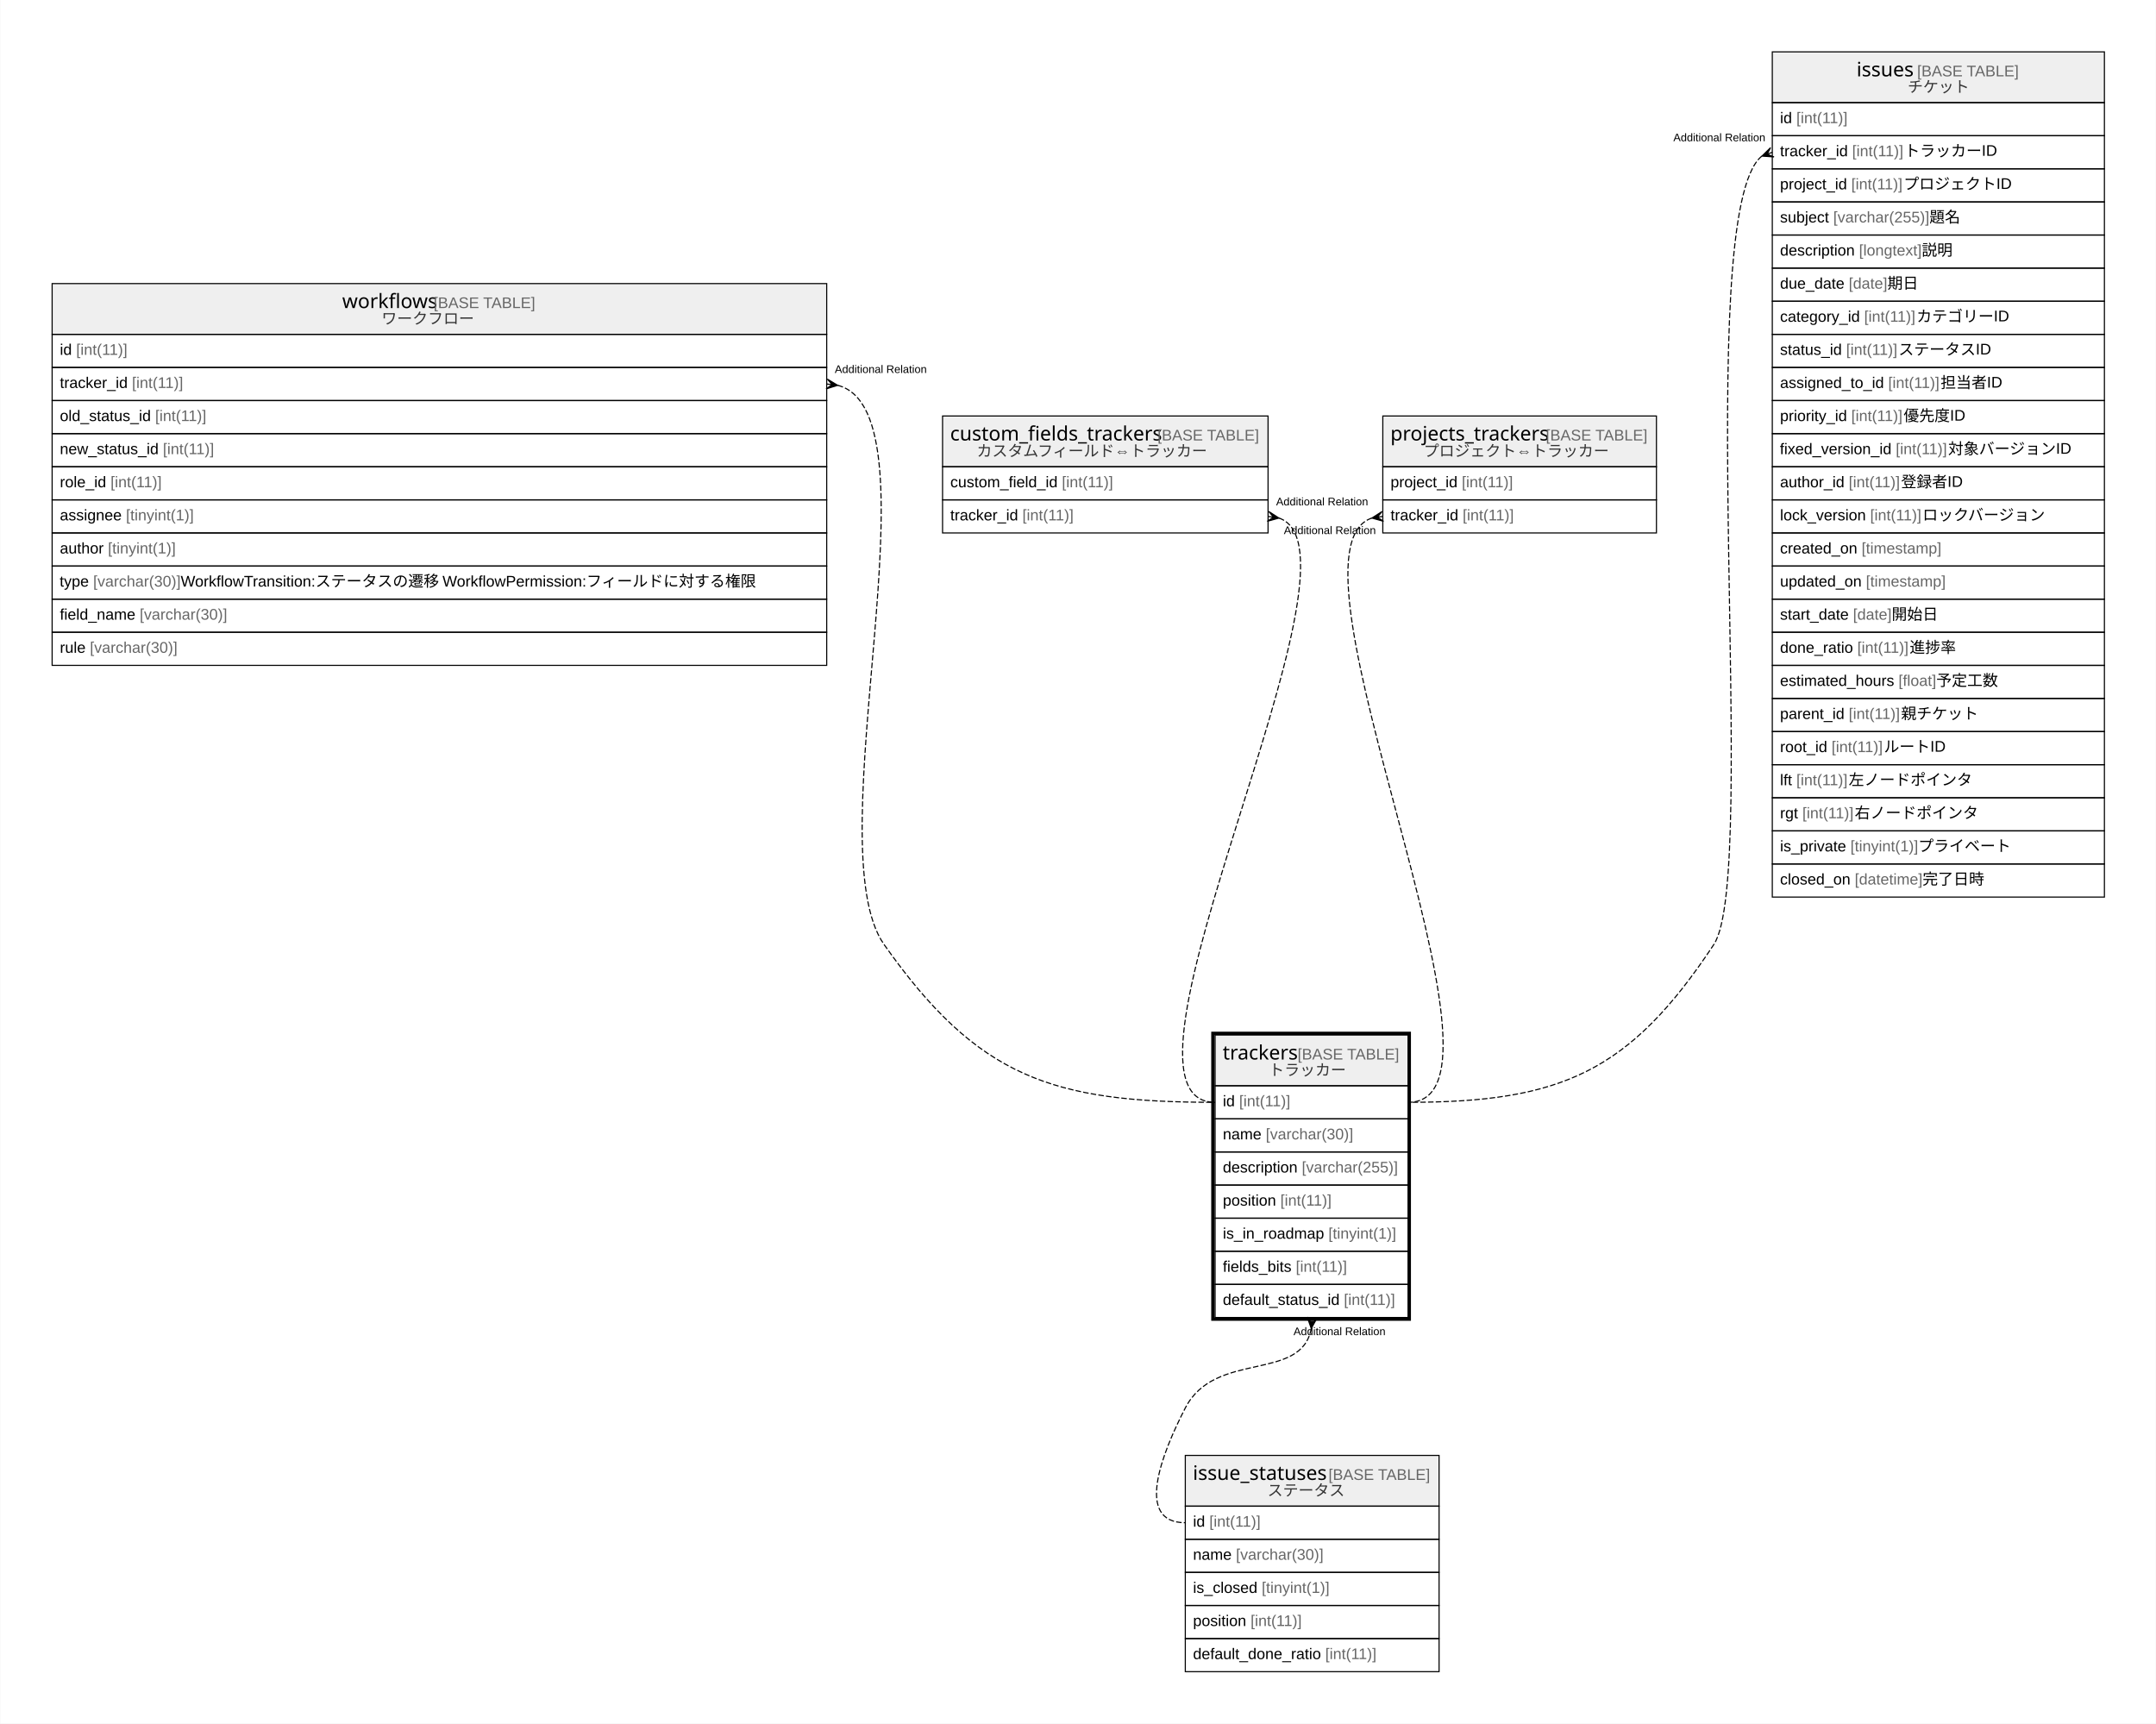
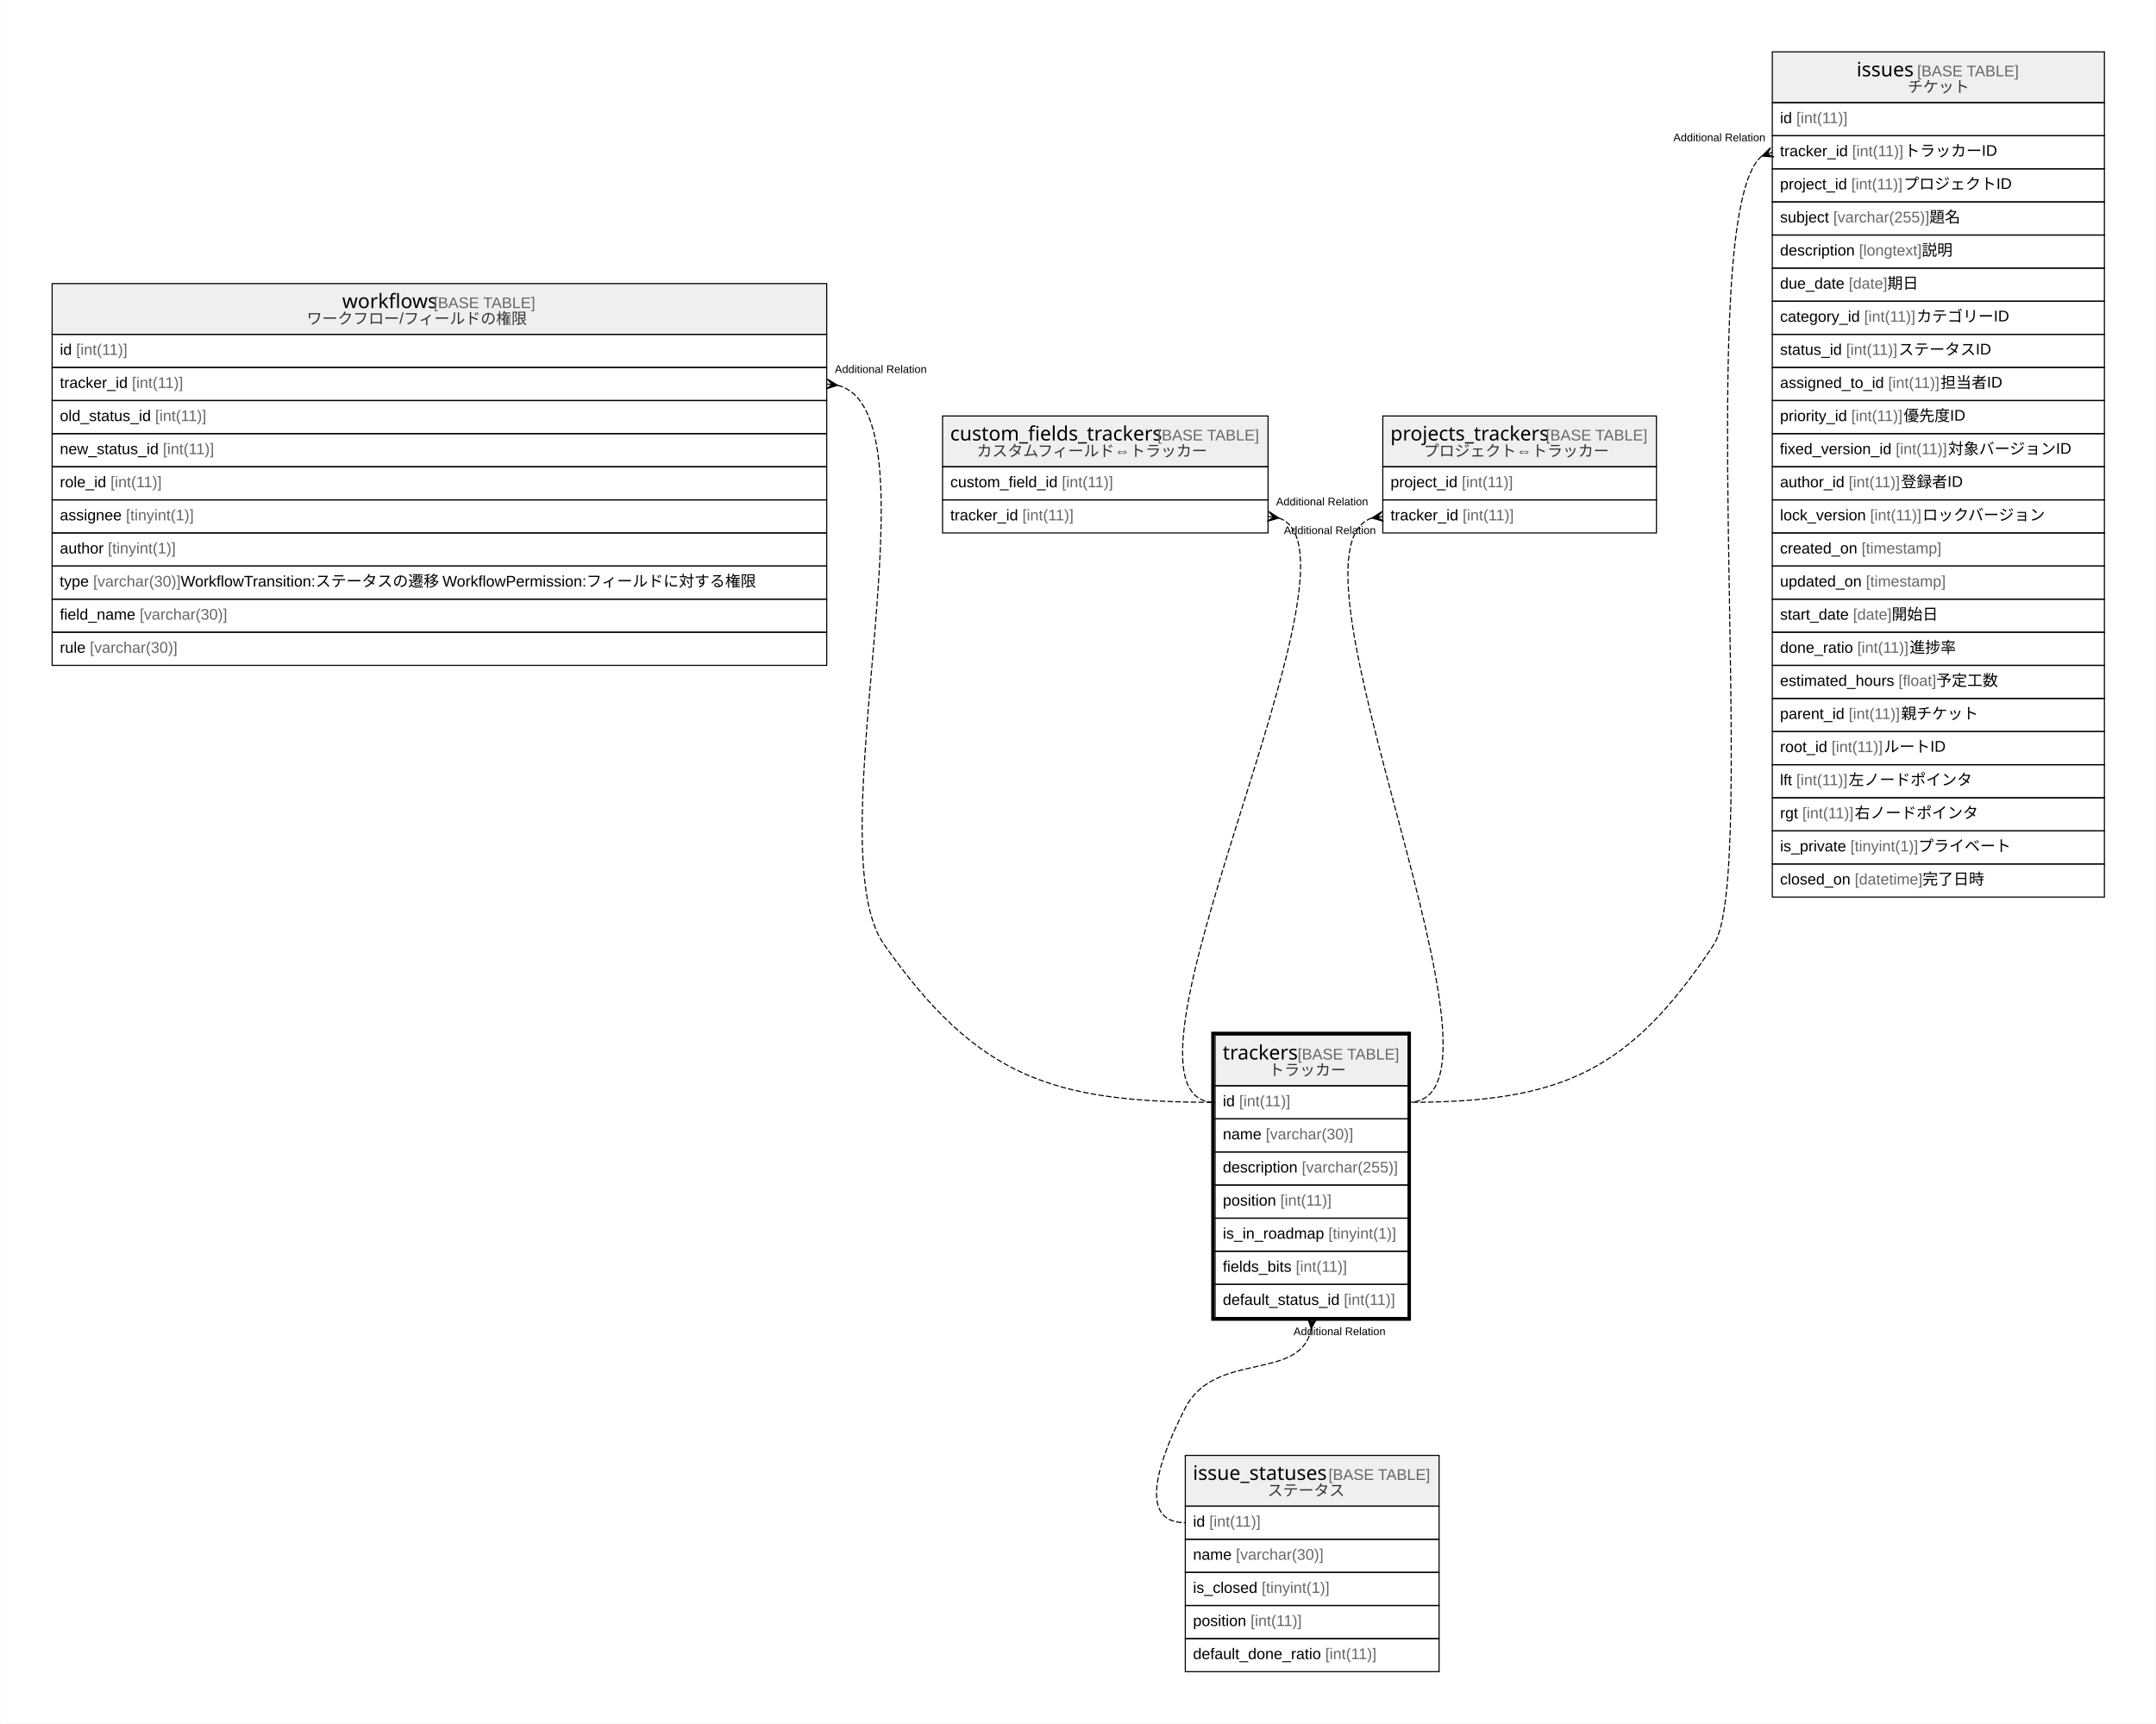
<svg xmlns="http://www.w3.org/2000/svg" width="1954pt" height="1562pt" viewBox="0.00 0.00 1953.50 1562.00">
  <g id="graph0" class="graph" transform="scale(1 1) rotate(0) translate(4 1558)">
    <polygon fill="#ffffff" stroke="transparent" points="-4,4 -4,-1558 1949.5,-1558 1949.5,4 -4,4" />
    <g id="node1" class="node">
      <polygon fill="#efefef" stroke="transparent" points="1097,-574 1097,-620 1272,-620 1272,-574 1097,-574" />
      <polygon fill="none" stroke="#000000" points="1097,-574 1097,-620 1272,-620 1272,-574 1097,-574" />
      <text text-anchor="start" x="1103.874" y="-597.8" font-family="Arial Bold" font-size="18.00" fill="#000000">trackers</text>
      <text text-anchor="start" x="1167.873" y="-597.8" font-family="Arial" font-size="14.00" fill="#000000"> </text>
      <text text-anchor="start" x="1171.763" y="-597.8" font-family="Arial" font-size="14.00" fill="#666666">[BASE TABLE]</text>
      <text text-anchor="start" x="1145.709" y="-583.4" font-family="Arial" font-size="14.00" fill="#333333">トラッカー</text>
      <polygon fill="none" stroke="#000000" points="1097,-544 1097,-574 1272,-574 1272,-544 1097,-544" />
      <text text-anchor="start" x="1104" y="-555.4" font-family="Arial" font-size="14.00" fill="#000000">id </text>
      <text text-anchor="start" x="1118.78" y="-555.4" font-family="Arial" font-size="14.00" fill="#666666">[int(11)]</text>
      <polygon fill="none" stroke="#000000" points="1097,-514 1097,-544 1272,-544 1272,-514 1097,-514" />
      <text text-anchor="start" x="1104" y="-525.4" font-family="Arial" font-size="14.00" fill="#000000">name </text>
      <text text-anchor="start" x="1142.899" y="-525.4" font-family="Arial" font-size="14.00" fill="#666666">[varchar(30)]</text>
      <polygon fill="none" stroke="#000000" points="1097,-484 1097,-514 1272,-514 1272,-484 1097,-484" />
      <text text-anchor="start" x="1104" y="-495.4" font-family="Arial" font-size="14.00" fill="#000000">description </text>
      <text text-anchor="start" x="1175.568" y="-495.4" font-family="Arial" font-size="14.00" fill="#666666">[varchar(255)]</text>
      <polygon fill="none" stroke="#000000" points="1097,-454 1097,-484 1272,-484 1272,-454 1097,-454" />
      <text text-anchor="start" x="1104" y="-465.4" font-family="Arial" font-size="14.00" fill="#000000">position </text>
      <text text-anchor="start" x="1156.125" y="-465.4" font-family="Arial" font-size="14.00" fill="#666666">[int(11)]</text>
      <polygon fill="none" stroke="#000000" points="1097,-424 1097,-454 1272,-454 1272,-424 1097,-424" />
      <text text-anchor="start" x="1104" y="-435.4" font-family="Arial" font-size="14.00" fill="#000000">is_in_roadmap </text>
      <text text-anchor="start" x="1199.686" y="-435.4" font-family="Arial" font-size="14.00" fill="#666666">[tinyint(1)]</text>
      <polygon fill="none" stroke="#000000" points="1097,-394 1097,-424 1272,-424 1272,-394 1097,-394" />
      <text text-anchor="start" x="1104" y="-405.4" font-family="Arial" font-size="14.00" fill="#000000">fields_bits </text>
      <text text-anchor="start" x="1170.122" y="-405.4" font-family="Arial" font-size="14.00" fill="#666666">[int(11)]</text>
      <polygon fill="none" stroke="#000000" points="1097,-364 1097,-394 1272,-394 1272,-364 1097,-364" />
      <text text-anchor="start" x="1104" y="-375.4" font-family="Arial" font-size="14.00" fill="#000000">default_status_id </text>
      <text text-anchor="start" x="1213.71" y="-375.4" font-family="Arial" font-size="14.00" fill="#666666">[int(11)]</text>
      <polygon fill="none" stroke="#000000" stroke-width="3" points="1095,-362.5 1095,-621.5 1273,-621.5 1273,-362.5 1095,-362.5" />
    </g>
    <g id="node6" class="node">
      <polygon fill="#efefef" stroke="transparent" points="1070,-193 1070,-239 1300,-239 1300,-193 1070,-193" />
      <polygon fill="none" stroke="#000000" points="1070,-193 1070,-239 1300,-239 1300,-193 1070,-193" />
      <text text-anchor="start" x="1076.855" y="-216.8" font-family="Arial Bold" font-size="18.00" fill="#000000">issue_statuses</text>
      <text text-anchor="start" x="1195.891" y="-216.8" font-family="Arial" font-size="14.00" fill="#000000"> </text>
      <text text-anchor="start" x="1199.782" y="-216.8" font-family="Arial" font-size="14.00" fill="#666666">[BASE TABLE]</text>
      <text text-anchor="start" x="1144.445" y="-202.4" font-family="Arial" font-size="14.00" fill="#333333">ステータス</text>
      <polygon fill="none" stroke="#000000" points="1070,-163 1070,-193 1300,-193 1300,-163 1070,-163" />
      <text text-anchor="start" x="1077" y="-174.4" font-family="Arial" font-size="14.00" fill="#000000">id </text>
      <text text-anchor="start" x="1091.78" y="-174.4" font-family="Arial" font-size="14.00" fill="#666666">[int(11)]</text>
      <polygon fill="none" stroke="#000000" points="1070,-133 1070,-163 1300,-163 1300,-133 1070,-133" />
      <text text-anchor="start" x="1077" y="-144.4" font-family="Arial" font-size="14.00" fill="#000000">name </text>
      <text text-anchor="start" x="1115.899" y="-144.4" font-family="Arial" font-size="14.00" fill="#666666">[varchar(30)]</text>
      <polygon fill="none" stroke="#000000" points="1070,-103 1070,-133 1300,-133 1300,-103 1070,-103" />
      <text text-anchor="start" x="1077" y="-114.4" font-family="Arial" font-size="14.00" fill="#000000">is_closed </text>
      <text text-anchor="start" x="1139.234" y="-114.4" font-family="Arial" font-size="14.00" fill="#666666">[tinyint(1)]</text>
      <polygon fill="none" stroke="#000000" points="1070,-73 1070,-103 1300,-103 1300,-73 1070,-73" />
      <text text-anchor="start" x="1077" y="-84.4" font-family="Arial" font-size="14.00" fill="#000000">position </text>
      <text text-anchor="start" x="1129.125" y="-84.4" font-family="Arial" font-size="14.00" fill="#666666">[int(11)]</text>
      <polygon fill="none" stroke="#000000" points="1070,-43 1070,-73 1300,-73 1300,-43 1070,-43" />
      <text text-anchor="start" x="1077" y="-54.4" font-family="Arial" font-size="14.00" fill="#000000">default_done_ratio </text>
      <text text-anchor="start" x="1196.827" y="-54.4" font-family="Arial" font-size="14.00" fill="#666666">[int(11)]</text>
    </g>
    <g id="edge5" class="edge">
      <path fill="none" stroke="#000000" stroke-dasharray="5,2" d="M1184.14,-353.95C1175.09,-305.196 1097.063,-334.535 1070,-282 1048.833,-240.909 1023.778,-178 1070,-178" />
      <polygon fill="#000000" stroke="#000000" points="1184.148,-354.036 1180.516,-364.384 1184.574,-359.018 1185,-364 1185,-364 1185,-364 1184.574,-359.018 1189.484,-363.616 1184.148,-354.036 1184.148,-354.036" />
      <text text-anchor="start" x="1168.074" y="-348" font-family="Arial" font-size="10.00" fill="#000000">Additional Relation</text>
    </g>
    <g id="node2" class="node">
      <polygon fill="#efefef" stroke="transparent" points="43,-1255 43,-1301 745,-1301 745,-1255 43,-1255" />
      <polygon fill="none" stroke="#000000" points="43,-1255 43,-1301 745,-1301 745,-1255 43,-1255" />
      <text text-anchor="start" x="305.878" y="-1278.8" font-family="Arial Bold" font-size="18.00" fill="#000000">workflows</text>
      <text text-anchor="start" x="384.868" y="-1278.8" font-family="Arial" font-size="14.00" fill="#000000"> </text>
      <text text-anchor="start" x="388.758" y="-1278.8" font-family="Arial" font-size="14.00" fill="#666666">[BASE TABLE]</text>
-       <text text-anchor="start" x="341.517" y="-1264.4" font-family="Arial" font-size="14.00" fill="#333333">ワークフロー</text>
+       <text text-anchor="start" x="273.682" y="-1264.4" font-family="Arial" font-size="14.00" fill="#333333">ワークフロー/フィールドの権限</text>
      <polygon fill="none" stroke="#000000" points="43,-1225 43,-1255 745,-1255 745,-1225 43,-1225" />
      <text text-anchor="start" x="50" y="-1236.4" font-family="Arial" font-size="14.00" fill="#000000">id </text>
      <text text-anchor="start" x="64.78" y="-1236.4" font-family="Arial" font-size="14.00" fill="#666666">[int(11)]</text>
      <polygon fill="none" stroke="#000000" points="43,-1195 43,-1225 745,-1225 745,-1195 43,-1195" />
      <text text-anchor="start" x="50" y="-1206.4" font-family="Arial" font-size="14.00" fill="#000000">tracker_id </text>
      <text text-anchor="start" x="115.339" y="-1206.4" font-family="Arial" font-size="14.00" fill="#666666">[int(11)]</text>
      <polygon fill="none" stroke="#000000" points="43,-1165 43,-1195 745,-1195 745,-1165 43,-1165" />
      <text text-anchor="start" x="50" y="-1176.4" font-family="Arial" font-size="14.00" fill="#000000">old_status_id </text>
      <text text-anchor="start" x="136.363" y="-1176.4" font-family="Arial" font-size="14.00" fill="#666666">[int(11)]</text>
      <polygon fill="none" stroke="#000000" points="43,-1135 43,-1165 745,-1165 745,-1135 43,-1135" />
      <text text-anchor="start" x="50" y="-1146.4" font-family="Arial" font-size="14.00" fill="#000000">new_status_id </text>
      <text text-anchor="start" x="143.363" y="-1146.4" font-family="Arial" font-size="14.00" fill="#666666">[int(11)]</text>
      <polygon fill="none" stroke="#000000" points="43,-1105 43,-1135 745,-1135 745,-1105 43,-1105" />
      <text text-anchor="start" x="50" y="-1116.4" font-family="Arial" font-size="14.00" fill="#000000">role_id </text>
      <text text-anchor="start" x="95.895" y="-1116.4" font-family="Arial" font-size="14.00" fill="#666666">[int(11)]</text>
      <polygon fill="none" stroke="#000000" points="43,-1075 43,-1105 745,-1105 745,-1075 43,-1075" />
      <text text-anchor="start" x="50" y="-1086.4" font-family="Arial" font-size="14.00" fill="#000000">assignee </text>
      <text text-anchor="start" x="109.91" y="-1086.4" font-family="Arial" font-size="14.00" fill="#666666">[tinyint(1)]</text>
      <polygon fill="none" stroke="#000000" points="43,-1045 43,-1075 745,-1075 745,-1045 43,-1045" />
      <text text-anchor="start" x="50" y="-1056.4" font-family="Arial" font-size="14.00" fill="#000000">author </text>
      <text text-anchor="start" x="93.572" y="-1056.4" font-family="Arial" font-size="14.00" fill="#666666">[tinyint(1)]</text>
      <polygon fill="none" stroke="#000000" points="43,-1015 43,-1045 745,-1045 745,-1015 43,-1015" />
      <text text-anchor="start" x="49.821" y="-1026.4" font-family="Arial" font-size="14.00" fill="#000000">type </text>
      <text text-anchor="start" x="80.167" y="-1026.4" font-family="Arial" font-size="14.00" fill="#666666">[varchar(30)]</text>
      <text text-anchor="start" x="159.504" y="-1026.4" font-family="Arial" font-size="14.00" fill="#000000"> WorkflowTransition:ステータスの遷移 WorkflowPermission:フィールドに対する権限  </text>
      <polygon fill="none" stroke="#000000" points="43,-985 43,-1015 745,-1015 745,-985 43,-985" />
      <text text-anchor="start" x="50" y="-996.4" font-family="Arial" font-size="14.00" fill="#000000">field_name </text>
      <text text-anchor="start" x="122.351" y="-996.4" font-family="Arial" font-size="14.00" fill="#666666">[varchar(30)]</text>
      <polygon fill="none" stroke="#000000" points="43,-955 43,-985 745,-985 745,-955 43,-955" />
      <text text-anchor="start" x="50" y="-966.4" font-family="Arial" font-size="14.00" fill="#000000">rule </text>
      <text text-anchor="start" x="77.223" y="-966.4" font-family="Arial" font-size="14.00" fill="#666666">[varchar(30)]</text>
    </g>
    <g id="edge1" class="edge">
      <path fill="none" stroke="#000000" stroke-dasharray="5,2" d="M754.948,-1208.806C850.738,-1184.362 733.663,-791.854 797,-702 882.099,-581.272 949.294,-559 1097,-559" />
      <polygon fill="#000000" stroke="#000000" points="754.929,-1208.808 744.464,-1205.532 749.964,-1209.404 745,-1210 745,-1210 745,-1210 749.964,-1209.404 745.536,-1214.468 754.929,-1208.808 754.929,-1208.808" />
      <text text-anchor="start" x="752.324" y="-1220" font-family="Arial" font-size="10.00" fill="#000000">Additional Relation</text>
    </g>
    <g id="node3" class="node">
      <polygon fill="#efefef" stroke="transparent" points="850,-1135 850,-1181 1145,-1181 1145,-1135 850,-1135" />
      <polygon fill="none" stroke="#000000" points="850,-1135 850,-1181 1145,-1181 1145,-1135 850,-1135" />
      <text text-anchor="start" x="856.862" y="-1158.8" font-family="Arial Bold" font-size="18.00" fill="#000000">custom_fields_trackers</text>
      <text text-anchor="start" x="1040.884" y="-1158.8" font-family="Arial" font-size="14.00" fill="#000000"> </text>
      <text text-anchor="start" x="1044.774" y="-1158.8" font-family="Arial" font-size="14.00" fill="#666666">[BASE TABLE]</text>
      <text text-anchor="start" x="880.945" y="-1144.4" font-family="Arial" font-size="14.00" fill="#333333">カスタムフィールド⇔トラッカー</text>
      <polygon fill="none" stroke="#000000" points="850,-1105 850,-1135 1145,-1135 1145,-1105 850,-1105" />
      <text text-anchor="start" x="857" y="-1116.4" font-family="Arial" font-size="14.00" fill="#000000">custom_field_id </text>
      <text text-anchor="start" x="958.13" y="-1116.4" font-family="Arial" font-size="14.00" fill="#666666">[int(11)]</text>
      <polygon fill="none" stroke="#000000" points="850,-1075 850,-1105 1145,-1105 1145,-1075 850,-1075" />
      <text text-anchor="start" x="857" y="-1086.4" font-family="Arial" font-size="14.00" fill="#000000">tracker_id </text>
      <text text-anchor="start" x="922.339" y="-1086.4" font-family="Arial" font-size="14.00" fill="#666666">[int(11)]</text>
    </g>
    <g id="edge2" class="edge">
      <path fill="none" stroke="#000000" stroke-dasharray="5,2" d="M1154.95,-1088.477C1246.065,-1057.331 982.221,-559 1097,-559" />
      <polygon fill="#000000" stroke="#000000" points="1154.885,-1088.487 1144.319,-1085.552 1149.942,-1089.243 1145,-1090 1145,-1090 1145,-1090 1149.942,-1089.243 1145.681,-1094.448 1154.885,-1088.487 1154.885,-1088.487" />
      <text text-anchor="start" x="1152.324" y="-1100" font-family="Arial" font-size="10.00" fill="#000000">Additional Relation</text>
    </g>
    <g id="node4" class="node">
      <polygon fill="#efefef" stroke="transparent" points="1249,-1135 1249,-1181 1497,-1181 1497,-1135 1249,-1135" />
      <polygon fill="none" stroke="#000000" points="1249,-1135 1249,-1181 1497,-1181 1497,-1135 1249,-1135" />
      <text text-anchor="start" x="1255.867" y="-1158.8" font-family="Arial Bold" font-size="18.00" fill="#000000">projects_trackers</text>
      <text text-anchor="start" x="1392.879" y="-1158.8" font-family="Arial" font-size="14.00" fill="#000000"> </text>
      <text text-anchor="start" x="1396.77" y="-1158.8" font-family="Arial" font-size="14.00" fill="#666666">[BASE TABLE]</text>
      <text text-anchor="start" x="1286" y="-1144.4" font-family="Arial" font-size="14.00" fill="#333333">プロジェクト⇔トラッカー</text>
      <polygon fill="none" stroke="#000000" points="1249,-1105 1249,-1135 1497,-1135 1497,-1105 1249,-1105" />
      <text text-anchor="start" x="1256" y="-1116.4" font-family="Arial" font-size="14.00" fill="#000000">project_id </text>
      <text text-anchor="start" x="1320.568" y="-1116.4" font-family="Arial" font-size="14.00" fill="#666666">[int(11)]</text>
      <polygon fill="none" stroke="#000000" points="1249,-1075 1249,-1105 1497,-1105 1497,-1075 1249,-1075" />
      <text text-anchor="start" x="1256" y="-1086.4" font-family="Arial" font-size="14.00" fill="#000000">tracker_id </text>
      <text text-anchor="start" x="1321.339" y="-1086.4" font-family="Arial" font-size="14.00" fill="#666666">[int(11)]</text>
    </g>
    <g id="edge3" class="edge">
      <path fill="none" stroke="#000000" stroke-dasharray="5,2" d="M1239.01,-1088.477C1146.722,-1057.331 1386.42,-559 1272,-559" />
      <polygon fill="#000000" stroke="#000000" points="1239.114,-1088.493 1248.322,-1094.449 1244.057,-1089.246 1249,-1090 1249,-1090 1249,-1090 1244.057,-1089.246 1249.678,-1085.551 1239.114,-1088.493 1239.114,-1088.493" />
      <text text-anchor="start" x="1159.324" y="-1074" font-family="Arial" font-size="10.00" fill="#000000">Additional Relation</text>
    </g>
    <g id="node5" class="node">
      <polygon fill="#efefef" stroke="transparent" points="1602,-1465 1602,-1511 1903,-1511 1903,-1465 1602,-1465" />
      <polygon fill="none" stroke="#000000" points="1602,-1465 1602,-1511 1903,-1511 1903,-1465 1602,-1465" />
      <text text-anchor="start" x="1678.37" y="-1488.8" font-family="Arial Bold" font-size="18.00" fill="#000000">issues</text>
      <text text-anchor="start" x="1729.376" y="-1488.8" font-family="Arial" font-size="14.00" fill="#000000"> </text>
      <text text-anchor="start" x="1733.267" y="-1488.8" font-family="Arial" font-size="14.00" fill="#666666">[BASE TABLE]</text>
      <text text-anchor="start" x="1724.634" y="-1474.4" font-family="Arial" font-size="14.00" fill="#333333">チケット</text>
      <polygon fill="none" stroke="#000000" points="1602,-1435 1602,-1465 1903,-1465 1903,-1435 1602,-1435" />
      <text text-anchor="start" x="1609" y="-1446.4" font-family="Arial" font-size="14.00" fill="#000000">id </text>
      <text text-anchor="start" x="1623.78" y="-1446.4" font-family="Arial" font-size="14.00" fill="#666666">[int(11)]</text>
      <polygon fill="none" stroke="#000000" points="1602,-1405 1602,-1435 1903,-1435 1903,-1405 1602,-1405" />
      <text text-anchor="start" x="1609" y="-1416.4" font-family="Arial" font-size="14.00" fill="#000000">tracker_id </text>
      <text text-anchor="start" x="1674.339" y="-1416.4" font-family="Arial" font-size="14.00" fill="#666666">[int(11)]</text>
      <text text-anchor="start" x="1721.787" y="-1416.4" font-family="Arial" font-size="14.00" fill="#000000"> トラッカーID</text>
      <polygon fill="none" stroke="#000000" points="1602,-1375 1602,-1405 1903,-1405 1903,-1375 1602,-1375" />
      <text text-anchor="start" x="1609" y="-1386.4" font-family="Arial" font-size="14.00" fill="#000000">project_id </text>
      <text text-anchor="start" x="1673.568" y="-1386.4" font-family="Arial" font-size="14.00" fill="#666666">[int(11)]</text>
      <text text-anchor="start" x="1721.015" y="-1386.4" font-family="Arial" font-size="14.00" fill="#000000"> プロジェクトID</text>
      <polygon fill="none" stroke="#000000" points="1602,-1345 1602,-1375 1903,-1375 1903,-1345 1602,-1345" />
      <text text-anchor="start" x="1609" y="-1356.4" font-family="Arial" font-size="14.00" fill="#000000">subject </text>
      <text text-anchor="start" x="1657.236" y="-1356.4" font-family="Arial" font-size="14.00" fill="#666666">[varchar(255)]</text>
      <text text-anchor="start" x="1744.355" y="-1356.4" font-family="Arial" font-size="14.00" fill="#000000"> 題名</text>
      <polygon fill="none" stroke="#000000" points="1602,-1315 1602,-1345 1903,-1345 1903,-1315 1602,-1315" />
      <text text-anchor="start" x="1609" y="-1326.4" font-family="Arial" font-size="14.00" fill="#000000">description </text>
      <text text-anchor="start" x="1680.568" y="-1326.4" font-family="Arial" font-size="14.00" fill="#666666">[longtext]</text>
      <text text-anchor="start" x="1737.367" y="-1326.4" font-family="Arial" font-size="14.00" fill="#000000"> 説明</text>
      <polygon fill="none" stroke="#000000" points="1602,-1285 1602,-1315 1903,-1315 1903,-1285 1602,-1285" />
      <text text-anchor="start" x="1609" y="-1296.4" font-family="Arial" font-size="14.00" fill="#000000">due_date </text>
      <text text-anchor="start" x="1671.259" y="-1296.4" font-family="Arial" font-size="14.00" fill="#666666">[date]</text>
      <text text-anchor="start" x="1706.279" y="-1296.4" font-family="Arial" font-size="14.00" fill="#000000"> 期日</text>
      <polygon fill="none" stroke="#000000" points="1602,-1255 1602,-1285 1903,-1285 1903,-1255 1602,-1255" />
      <text text-anchor="start" x="1609" y="-1266.4" font-family="Arial" font-size="14.00" fill="#000000">category_id </text>
      <text text-anchor="start" x="1685.244" y="-1266.4" font-family="Arial" font-size="14.00" fill="#666666">[int(11)]</text>
      <text text-anchor="start" x="1732.691" y="-1266.4" font-family="Arial" font-size="14.00" fill="#000000"> カテゴリーID</text>
      <polygon fill="none" stroke="#000000" points="1602,-1225 1602,-1255 1903,-1255 1903,-1225 1602,-1225" />
      <text text-anchor="start" x="1609" y="-1236.4" font-family="Arial" font-size="14.00" fill="#000000">status_id </text>
      <text text-anchor="start" x="1668.909" y="-1236.4" font-family="Arial" font-size="14.00" fill="#666666">[int(11)]</text>
      <text text-anchor="start" x="1716.356" y="-1236.4" font-family="Arial" font-size="14.00" fill="#000000"> ステータスID</text>
      <polygon fill="none" stroke="#000000" points="1602,-1195 1602,-1225 1903,-1225 1903,-1195 1602,-1195" />
      <text text-anchor="start" x="1609" y="-1206.4" font-family="Arial" font-size="14.00" fill="#000000">assigned_to_id </text>
      <text text-anchor="start" x="1707.038" y="-1206.4" font-family="Arial" font-size="14.00" fill="#666666">[int(11)]</text>
      <text text-anchor="start" x="1754.485" y="-1206.4" font-family="Arial" font-size="14.00" fill="#000000"> 担当者ID</text>
      <polygon fill="none" stroke="#000000" points="1602,-1165 1602,-1195 1903,-1195 1903,-1165 1602,-1165" />
      <text text-anchor="start" x="1609" y="-1176.4" font-family="Arial" font-size="14.00" fill="#000000">priority_id </text>
      <text text-anchor="start" x="1673.553" y="-1176.4" font-family="Arial" font-size="14.00" fill="#666666">[int(11)]</text>
      <text text-anchor="start" x="1721" y="-1176.4" font-family="Arial" font-size="14.00" fill="#000000"> 優先度ID</text>
      <polygon fill="none" stroke="#000000" points="1602,-1135 1602,-1165 1903,-1165 1903,-1135 1602,-1135" />
      <text text-anchor="start" x="1608.863" y="-1146.4" font-family="Arial" font-size="14.00" fill="#000000">fixed_version_id </text>
      <text text-anchor="start" x="1713.886" y="-1146.4" font-family="Arial" font-size="14.00" fill="#666666">[int(11)]</text>
      <text text-anchor="start" x="1761.333" y="-1146.4" font-family="Arial" font-size="14.00" fill="#000000"> 対象バージョンID</text>
      <polygon fill="none" stroke="#000000" points="1602,-1105 1602,-1135 1903,-1135 1903,-1105 1602,-1105" />
      <text text-anchor="start" x="1609" y="-1116.4" font-family="Arial" font-size="14.00" fill="#000000">author_id </text>
      <text text-anchor="start" x="1671.244" y="-1116.4" font-family="Arial" font-size="14.00" fill="#666666">[int(11)]</text>
      <text text-anchor="start" x="1718.691" y="-1116.4" font-family="Arial" font-size="14.00" fill="#000000"> 登録者ID</text>
      <polygon fill="none" stroke="#000000" points="1602,-1075 1602,-1105 1903,-1105 1903,-1075 1602,-1075" />
      <text text-anchor="start" x="1609" y="-1086.4" font-family="Arial" font-size="14.00" fill="#000000">lock_version </text>
      <text text-anchor="start" x="1690.677" y="-1086.4" font-family="Arial" font-size="14.00" fill="#666666">[int(11)]</text>
      <text text-anchor="start" x="1738.125" y="-1086.4" font-family="Arial" font-size="14.00" fill="#000000"> ロックバージョン</text>
      <polygon fill="none" stroke="#000000" points="1602,-1045 1602,-1075 1903,-1075 1903,-1045 1602,-1045" />
      <text text-anchor="start" x="1609" y="-1056.4" font-family="Arial" font-size="14.00" fill="#000000">created_on </text>
      <text text-anchor="start" x="1682.92" y="-1056.4" font-family="Arial" font-size="14.00" fill="#666666">[timestamp]</text>
      <polygon fill="none" stroke="#000000" points="1602,-1015 1602,-1045 1903,-1045 1903,-1015 1602,-1015" />
      <text text-anchor="start" x="1609" y="-1026.4" font-family="Arial" font-size="14.00" fill="#000000">updated_on </text>
      <text text-anchor="start" x="1686.825" y="-1026.4" font-family="Arial" font-size="14.00" fill="#666666">[timestamp]</text>
      <polygon fill="none" stroke="#000000" points="1602,-985 1602,-1015 1903,-1015 1903,-985 1602,-985" />
      <text text-anchor="start" x="1609" y="-996.4" font-family="Arial" font-size="14.00" fill="#000000">start_date </text>
      <text text-anchor="start" x="1675.136" y="-996.4" font-family="Arial" font-size="14.00" fill="#666666">[date]</text>
      <text text-anchor="start" x="1710.156" y="-996.4" font-family="Arial" font-size="14.00" fill="#000000"> 開始日</text>
      <polygon fill="none" stroke="#000000" points="1602,-955 1602,-985 1903,-985 1903,-955 1602,-955" />
      <text text-anchor="start" x="1609" y="-966.4" font-family="Arial" font-size="14.00" fill="#000000">done_ratio </text>
      <text text-anchor="start" x="1679.027" y="-966.4" font-family="Arial" font-size="14.00" fill="#666666">[int(11)]</text>
      <text text-anchor="start" x="1726.474" y="-966.4" font-family="Arial" font-size="14.00" fill="#000000"> 進捗率</text>
      <polygon fill="none" stroke="#000000" points="1602,-925 1602,-955 1903,-955 1903,-925 1602,-925" />
      <text text-anchor="start" x="1609" y="-936.4" font-family="Arial" font-size="14.00" fill="#000000">estimated_hours </text>
      <text text-anchor="start" x="1716.36" y="-936.4" font-family="Arial" font-size="14.00" fill="#666666">[float]</text>
      <text text-anchor="start" x="1750.595" y="-936.4" font-family="Arial" font-size="14.00" fill="#000000"> 予定工数</text>
      <polygon fill="none" stroke="#000000" points="1602,-895 1602,-925 1903,-925 1903,-895 1602,-895" />
      <text text-anchor="start" x="1609" y="-906.4" font-family="Arial" font-size="14.00" fill="#000000">parent_id </text>
      <text text-anchor="start" x="1671.244" y="-906.4" font-family="Arial" font-size="14.00" fill="#666666">[int(11)]</text>
      <text text-anchor="start" x="1718.691" y="-906.4" font-family="Arial" font-size="14.00" fill="#000000"> 親チケット</text>
      <polygon fill="none" stroke="#000000" points="1602,-865 1602,-895 1903,-895 1903,-865 1602,-865" />
      <text text-anchor="start" x="1609" y="-876.4" font-family="Arial" font-size="14.00" fill="#000000">root_id </text>
      <text text-anchor="start" x="1655.679" y="-876.4" font-family="Arial" font-size="14.00" fill="#666666">[int(11)]</text>
      <text text-anchor="start" x="1703.126" y="-876.4" font-family="Arial" font-size="14.00" fill="#000000"> ルートID</text>
      <polygon fill="none" stroke="#000000" points="1602,-835 1602,-865 1903,-865 1903,-835 1602,-835" />
      <text text-anchor="start" x="1609" y="-846.4" font-family="Arial" font-size="14.00" fill="#000000">lft </text>
      <text text-anchor="start" x="1623.778" y="-846.4" font-family="Arial" font-size="14.00" fill="#666666">[int(11)]</text>
      <text text-anchor="start" x="1671.226" y="-846.4" font-family="Arial" font-size="14.00" fill="#000000"> 左ノードポインタ</text>
      <polygon fill="none" stroke="#000000" points="1602,-805 1602,-835 1903,-835 1903,-805 1602,-805" />
      <text text-anchor="start" x="1609" y="-816.4" font-family="Arial" font-size="14.00" fill="#000000">rgt </text>
      <text text-anchor="start" x="1629.224" y="-816.4" font-family="Arial" font-size="14.00" fill="#666666">[int(11)]</text>
      <text text-anchor="start" x="1676.672" y="-816.4" font-family="Arial" font-size="14.00" fill="#000000"> 右ノードポインタ</text>
      <polygon fill="none" stroke="#000000" points="1602,-775 1602,-805 1903,-805 1903,-775 1602,-775" />
      <text text-anchor="start" x="1609" y="-786.4" font-family="Arial" font-size="14.00" fill="#000000">is_private </text>
      <text text-anchor="start" x="1672.785" y="-786.4" font-family="Arial" font-size="14.00" fill="#666666">[tinyint(1)]</text>
      <text text-anchor="start" x="1734.23" y="-786.4" font-family="Arial" font-size="14.00" fill="#000000"> プライベート</text>
      <polygon fill="none" stroke="#000000" points="1602,-745 1602,-775 1903,-775 1903,-745 1602,-745" />
      <text text-anchor="start" x="1609" y="-756.4" font-family="Arial" font-size="14.00" fill="#000000">closed_on </text>
      <text text-anchor="start" x="1676.693" y="-756.4" font-family="Arial" font-size="14.00" fill="#666666">[datetime]</text>
      <text text-anchor="start" x="1738.153" y="-756.4" font-family="Arial" font-size="14.00" fill="#000000"> 完了日時</text>
    </g>
    <g id="edge4" class="edge">
      <path fill="none" stroke="#000000" stroke-dasharray="5,2" d="M1592.504,-1416.491C1527.902,-1365.111 1591.209,-765.871 1549,-702 1472.614,-586.411 1410.548,-559 1272,-559" />
      <polygon fill="#000000" stroke="#000000" points="1592.62,-1416.534 1600.44,-1424.221 1597.31,-1418.267 1602,-1420 1602,-1420 1602,-1420 1597.31,-1418.267 1603.56,-1415.779 1592.62,-1416.534 1592.62,-1416.534" />
      <text text-anchor="start" x="1512.324" y="-1430" font-family="Arial" font-size="10.00" fill="#000000">Additional Relation</text>
    </g>
  </g>
</svg>
